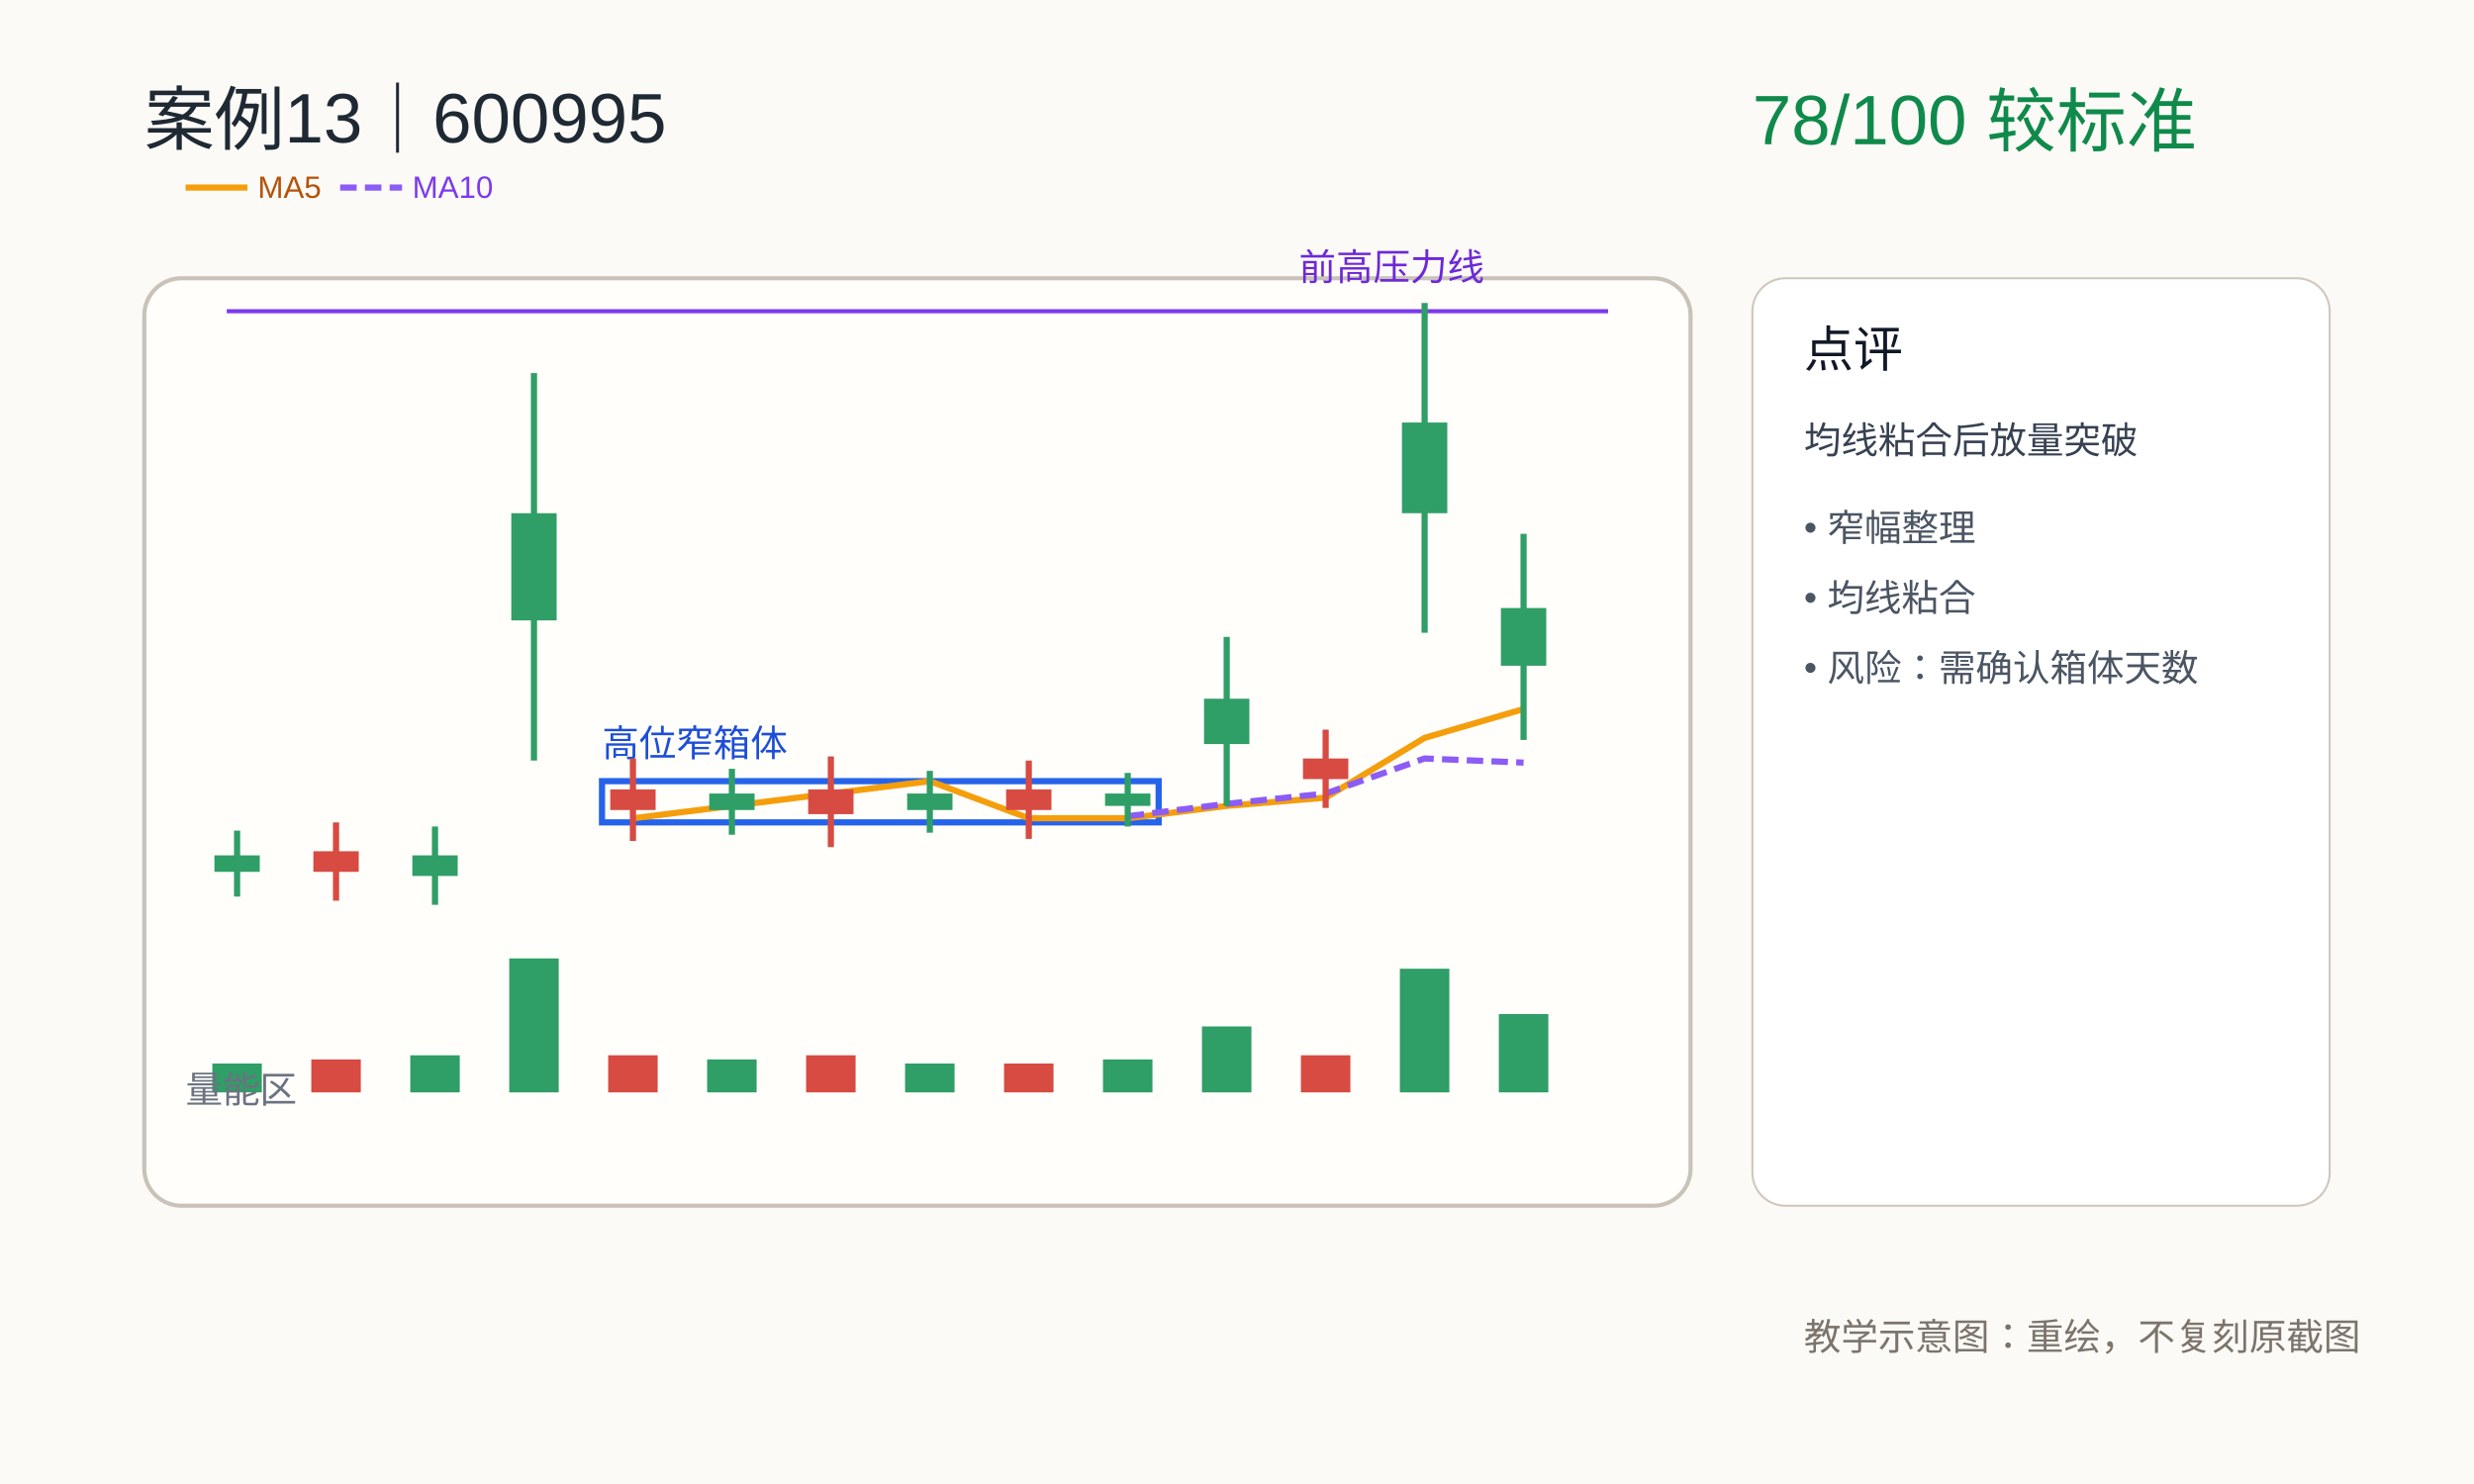
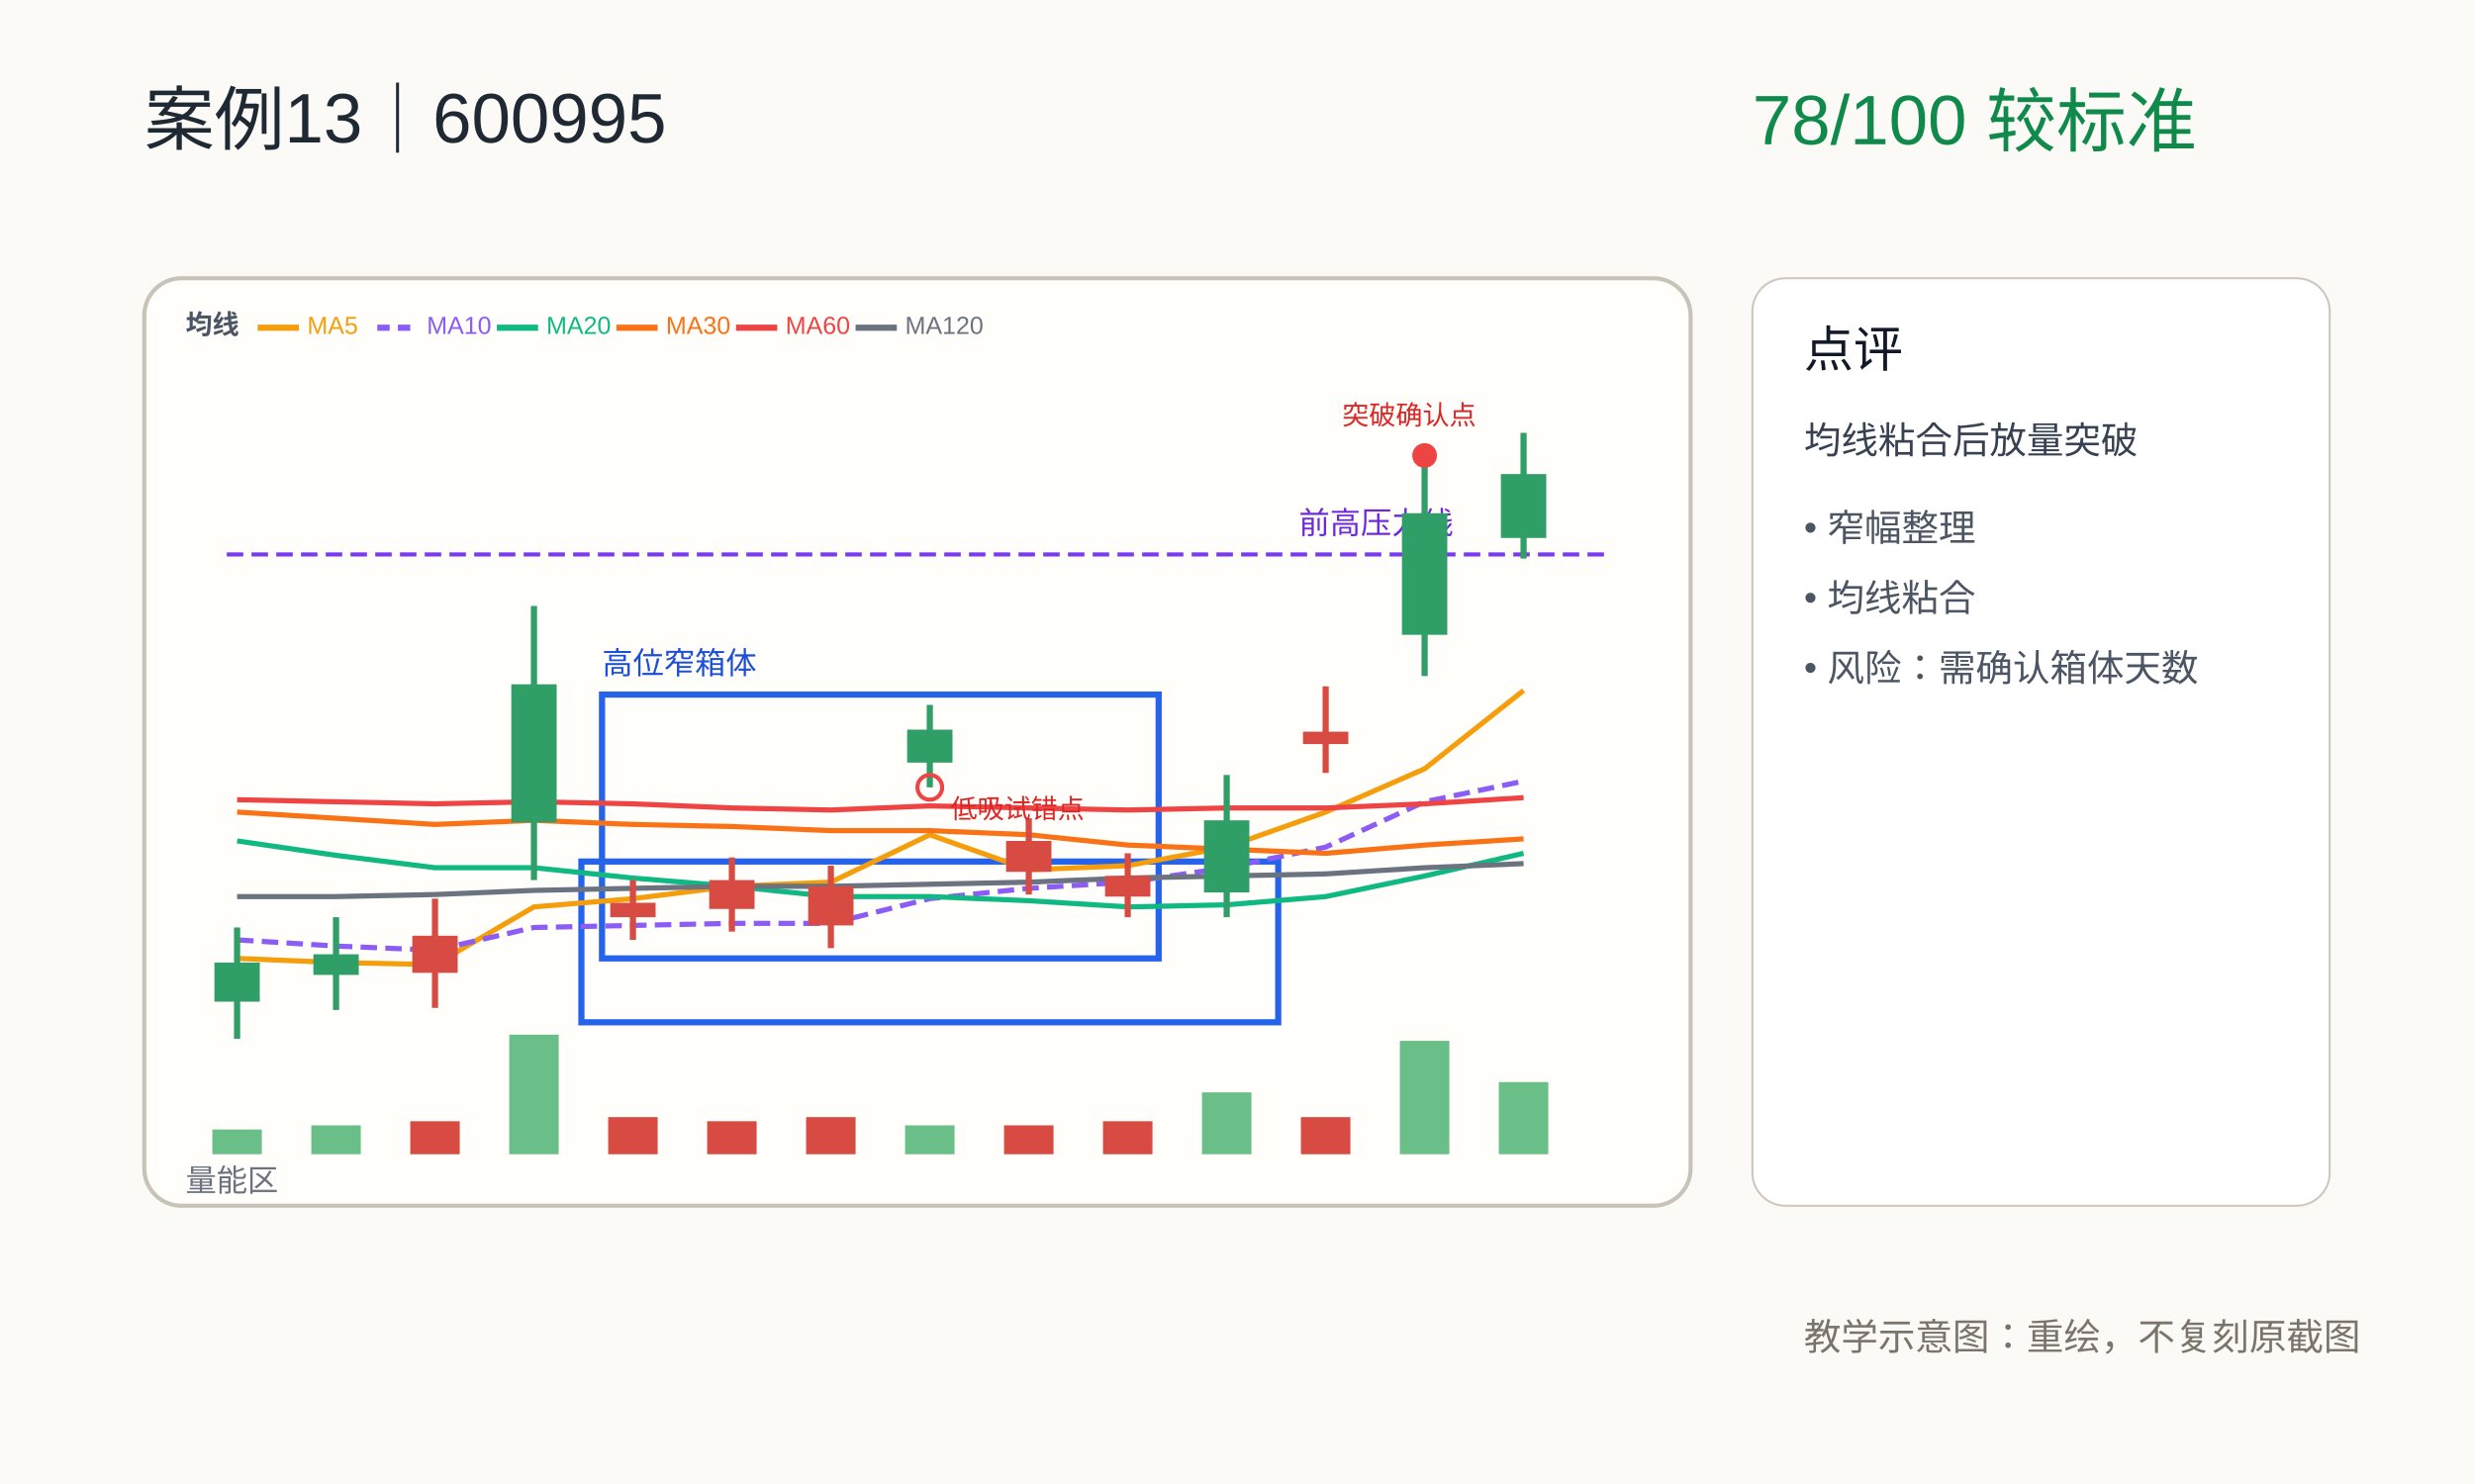
<svg xmlns="http://www.w3.org/2000/svg" width="1200" height="720" viewBox="0 0 1200 720">
  <rect width="1200" height="720" fill="#fbfaf7" />
  <rect x="70" y="135" width="750" height="450" rx="18" fill="#fffefb" stroke="#c9c2b8" stroke-width="2" />
  <text x="70" y="70" font-size="34" font-family="PingFang SC, Arial" fill="#1f2933">案例13｜600995</text>
  <text x="850" y="70" font-size="34" font-family="PingFang SC, Arial" fill="#0f8a4b">78/100  较标准</text>
-   <line x1="110" y1="151" x2="780" y2="151" stroke="#7c3aed" stroke-width="2" />
-   <text x="630" y="136" font-size="18" font-family="PingFang SC, Arial" fill="#6d28d9">前高压力线</text>
-   <rect x="292" y="379" width="270" height="20" fill="none" stroke="#2563eb" stroke-width="3" />
-   <text x="292" y="367" font-size="18" font-family="PingFang SC, Arial" fill="#1d4ed8">高位窄箱体</text>
-   <polyline points="307,397 355,391 403,385 451,379 499,397 547,397 595,391 643,387 691,358 739,344" fill="none" stroke="#f59e0b" stroke-width="3" />
-   <polyline points="547,396 595,390 643,385 691,368 739,370" fill="none" stroke="#8b5cf6" stroke-width="3" stroke-dasharray="8,4" />
-   <line x1="90" y1="91" x2="120" y2="91" stroke="#f59e0b" stroke-width="3" />
-   <text x="125" y="96" font-size="15" font-family="PingFang SC, Arial" fill="#b45309">MA5</text>
-   <line x1="165" y1="91" x2="195" y2="91" stroke="#8b5cf6" stroke-width="3" stroke-dasharray="8,4" />
-   <text x="200" y="96" font-size="15" font-family="PingFang SC, Arial" fill="#7c3aed">MA10</text>
-   <line x1="115" y1="403" x2="115" y2="435" stroke="#2f9e67" stroke-width="3" />
-   <rect x="104" y="415" width="22" height="8" fill="#2f9e67" />
-   <line x1="163" y1="399" x2="163" y2="437" stroke="#d74b42" stroke-width="3" />
-   <rect x="152" y="413" width="22" height="10" fill="#d74b42" />
-   <line x1="211" y1="401" x2="211" y2="439" stroke="#2f9e67" stroke-width="3" />
-   <rect x="200" y="415" width="22" height="10" fill="#2f9e67" />
-   <line x1="259" y1="181" x2="259" y2="369" stroke="#2f9e67" stroke-width="3" />
-   <rect x="248" y="249" width="22" height="52" fill="#2f9e67" />
-   <line x1="307" y1="368" x2="307" y2="408" stroke="#d74b42" stroke-width="3" />
-   <rect x="296" y="383" width="22" height="10" fill="#d74b42" />
-   <line x1="355" y1="373" x2="355" y2="405" stroke="#2f9e67" stroke-width="3" />
-   <rect x="344" y="385" width="22" height="8" fill="#2f9e67" />
-   <line x1="403" y1="367" x2="403" y2="411" stroke="#d74b42" stroke-width="3" />
-   <rect x="392" y="383" width="22" height="12" fill="#d74b42" />
-   <line x1="451" y1="374" x2="451" y2="404" stroke="#2f9e67" stroke-width="3" />
-   <rect x="440" y="385" width="22" height="8" fill="#2f9e67" />
-   <line x1="499" y1="369" x2="499" y2="407" stroke="#d74b42" stroke-width="3" />
-   <rect x="488" y="383" width="22" height="10" fill="#d74b42" />
-   <line x1="547" y1="375" x2="547" y2="401" stroke="#2f9e67" stroke-width="3" />
-   <rect x="536" y="385" width="22" height="6" fill="#2f9e67" />
-   <line x1="595" y1="309" x2="595" y2="391" stroke="#2f9e67" stroke-width="3" />
-   <rect x="584" y="339" width="22" height="22" fill="#2f9e67" />
-   <line x1="643" y1="354" x2="643" y2="392" stroke="#d74b42" stroke-width="3" />
-   <rect x="632" y="368" width="22" height="10" fill="#d74b42" />
-   <line x1="691" y1="147" x2="691" y2="307" stroke="#2f9e67" stroke-width="3" />
-   <rect x="680" y="205" width="22" height="44" fill="#2f9e67" />
-   <line x1="739" y1="259" x2="739" y2="359" stroke="#2f9e67" stroke-width="3" />
-   <rect x="728" y="295" width="22" height="28" fill="#2f9e67" />
-   <rect x="103" y="516" width="24" height="14" fill="#2f9e67" />
-   <rect x="151" y="514" width="24" height="16" fill="#d74b42" />
-   <rect x="199" y="512" width="24" height="18" fill="#2f9e67" />
-   <rect x="247" y="465" width="24" height="65" fill="#2f9e67" />
-   <rect x="295" y="512" width="24" height="18" fill="#d74b42" />
-   <rect x="343" y="514" width="24" height="16" fill="#2f9e67" />
-   <rect x="391" y="512" width="24" height="18" fill="#d74b42" />
-   <rect x="439" y="516" width="24" height="14" fill="#2f9e67" />
-   <rect x="487" y="516" width="24" height="14" fill="#d74b42" />
-   <rect x="535" y="514" width="24" height="16" fill="#2f9e67" />
-   <rect x="583" y="498" width="24" height="32" fill="#2f9e67" />
-   <rect x="631" y="512" width="24" height="18" fill="#d74b42" />
-   <rect x="679" y="470" width="24" height="60" fill="#2f9e67" />
-   <rect x="727" y="492" width="24" height="38" fill="#2f9e67" />
-   <text x="90" y="535" font-size="18" font-family="PingFang SC, Arial" fill="#6b7280">量能区</text>
+   <rect x="282" y="418" width="338" height="78" fill="none" stroke="#2563eb" stroke-width="3" />
+   <text x="90" y="162" font-size="13" font-family="PingFang SC, Arial" fill="#4b5563" font-weight="bold">均线</text>
+   <line x1="125" y1="159" x2="145" y2="159" stroke="#f59e0b" stroke-width="3" />
+   <text x="149" y="162" font-size="12" font-family="PingFang SC, Arial" fill="#f59e0b">MA5</text>
+   <line x1="183" y1="159" x2="203" y2="159" stroke="#8b5cf6" stroke-width="3" stroke-dasharray="6,4" />
+   <text x="207" y="162" font-size="12" font-family="PingFang SC, Arial" fill="#8b5cf6">MA10</text>
+   <line x1="241" y1="159" x2="261" y2="159" stroke="#10b981" stroke-width="3" />
+   <text x="265" y="162" font-size="12" font-family="PingFang SC, Arial" fill="#10b981">MA20</text>
+   <line x1="299" y1="159" x2="319" y2="159" stroke="#f97316" stroke-width="3" />
+   <text x="323" y="162" font-size="12" font-family="PingFang SC, Arial" fill="#f97316">MA30</text>
+   <line x1="357" y1="159" x2="377" y2="159" stroke="#ef4444" stroke-width="3" />
+   <text x="381" y="162" font-size="12" font-family="PingFang SC, Arial" fill="#ef4444">MA60</text>
+   <line x1="415" y1="159" x2="435" y2="159" stroke="#6b7280" stroke-width="3" />
+   <text x="439" y="162" font-size="12" font-family="PingFang SC, Arial" fill="#6b7280">MA120</text>
+   <line x1="110" y1="269" x2="780" y2="269" stroke="#7c3aed" stroke-width="2" stroke-dasharray="8,4" />
+   <text x="630" y="259" font-size="15" font-family="PingFang SC, Arial" fill="#6d28d9">前高压力线</text>
+   <rect x="292" y="337" width="270" height="128" fill="none" stroke="#2563eb" stroke-width="3" />
+   <text x="292" y="327" font-size="15" font-family="PingFang SC, Arial" fill="#1d4ed8">高位窄箱体</text>
+   <polyline points="115,465 163,467 211,468 259,440 307,436 355,430 403,428 451,405 499,422 547,420 595,411 643,394 691,373 739,335" fill="none" stroke="#f59e0b" stroke-width="2.5" />
+   <polyline points="115,456 163,459 211,461 259,450 307,449 355,448 403,448 451,436 499,431 547,428 595,421 643,411 691,389 739,379" fill="none" stroke="#8b5cf6" stroke-width="2.5" stroke-dasharray="8,4" />
+   <polyline points="115,408 163,415 211,421 259,421 307,426 355,430 403,435 451,435 499,437 547,440 595,439 643,435 691,425 739,414" fill="none" stroke="#10b981" stroke-width="2.5" />
+   <polyline points="115,394 163,397 211,400 259,398 307,400 355,401 403,403 451,403 499,405 547,410 595,412 643,414 691,410 739,407" fill="none" stroke="#f97316" stroke-width="2.5" />
+   <polyline points="115,388 163,389 211,390 259,389 307,390 355,392 403,393 451,391 499,392 547,393 595,392 643,392 691,390 739,387" fill="none" stroke="#ef4444" stroke-width="2.5" />
+   <polyline points="115,435 163,435 211,434 259,432 307,431 355,430 403,430 451,429 499,428 547,426 595,425 643,424 691,421 739,419" fill="none" stroke="#6b7280" stroke-width="2.5" />
+   <line x1="115" y1="450" x2="115" y2="504" stroke="#2f9e67" stroke-width="3" />
+   <rect x="104" y="467" width="22" height="19" fill="#2f9e67" />
+   <line x1="163" y1="445" x2="163" y2="490" stroke="#2f9e67" stroke-width="3" />
+   <rect x="152" y="463" width="22" height="10" fill="#2f9e67" />
+   <line x1="211" y1="436" x2="211" y2="489" stroke="#d74b42" stroke-width="3" />
+   <rect x="200" y="454" width="22" height="18" fill="#d74b42" />
+   <line x1="259" y1="294" x2="259" y2="427" stroke="#2f9e67" stroke-width="3" />
+   <rect x="248" y="332" width="22" height="67" fill="#2f9e67" />
+   <line x1="307" y1="427" x2="307" y2="456" stroke="#d74b42" stroke-width="3" />
+   <rect x="296" y="438" width="22" height="7" fill="#d74b42" />
+   <line x1="355" y1="416" x2="355" y2="452" stroke="#d74b42" stroke-width="3" />
+   <rect x="344" y="427" width="22" height="14" fill="#d74b42" />
+   <line x1="403" y1="420" x2="403" y2="460" stroke="#d74b42" stroke-width="3" />
+   <rect x="392" y="430" width="22" height="19" fill="#d74b42" />
+   <line x1="451" y1="342" x2="451" y2="382" stroke="#2f9e67" stroke-width="3" />
+   <rect x="440" y="354" width="22" height="16" fill="#2f9e67" />
+   <line x1="499" y1="397" x2="499" y2="434" stroke="#d74b42" stroke-width="3" />
+   <rect x="488" y="408" width="22" height="15" fill="#d74b42" />
+   <line x1="547" y1="414" x2="547" y2="445" stroke="#d74b42" stroke-width="3" />
+   <rect x="536" y="425" width="22" height="10" fill="#d74b42" />
+   <line x1="595" y1="376" x2="595" y2="445" stroke="#2f9e67" stroke-width="3" />
+   <rect x="584" y="398" width="22" height="35" fill="#2f9e67" />
+   <line x1="643" y1="333" x2="643" y2="375" stroke="#d74b42" stroke-width="3" />
+   <rect x="632" y="355" width="22" height="6" fill="#d74b42" />
+   <line x1="691" y1="221" x2="691" y2="328" stroke="#2f9e67" stroke-width="3" />
+   <rect x="680" y="249" width="22" height="59" fill="#2f9e67" />
+   <line x1="739" y1="210" x2="739" y2="271" stroke="#2f9e67" stroke-width="3" />
+   <rect x="728" y="230" width="22" height="31" fill="#2f9e67" />
+   <rect x="103" y="548" width="24" height="12" fill="#6abf88" />
+   <rect x="151" y="546" width="24" height="14" fill="#6abf88" />
+   <rect x="199" y="544" width="24" height="16" fill="#d74b42" />
+   <rect x="247" y="502" width="24" height="58" fill="#6abf88" />
+   <rect x="295" y="542" width="24" height="18" fill="#d74b42" />
+   <rect x="343" y="544" width="24" height="16" fill="#d74b42" />
+   <rect x="391" y="542" width="24" height="18" fill="#d74b42" />
+   <rect x="439" y="546" width="24" height="14" fill="#6abf88" />
+   <rect x="487" y="546" width="24" height="14" fill="#d74b42" />
+   <rect x="535" y="544" width="24" height="16" fill="#d74b42" />
+   <rect x="583" y="530" width="24" height="30" fill="#6abf88" />
+   <rect x="631" y="542" width="24" height="18" fill="#d74b42" />
+   <rect x="679" y="505" width="24" height="55" fill="#6abf88" />
+   <rect x="727" y="525" width="24" height="35" fill="#6abf88" />
+   <text x="90" y="578" font-size="15" font-family="PingFang SC, Arial" fill="#6b7280">量能区</text>
+   <circle cx="451" cy="382" r="6" fill="none" stroke="#ef4444" stroke-width="2" />
+   <text x="461" y="397" font-size="13" font-family="PingFang SC, Arial" fill="#dc2626">低吸试错点</text>
+   <circle cx="691" cy="221" r="6" fill="#ef4444" stroke="none" />
+   <text x="651" y="206" font-size="13" font-family="PingFang SC, Arial" fill="#dc2626">突破确认点</text>
  <rect x="850" y="135" width="280" height="450" rx="16" fill="#ffffff" stroke="#d0c7bc" />
  <text x="875" y="178" font-size="24" font-family="PingFang SC, Arial" fill="#111827">点评</text>
  <text x="875" y="220" font-size="18" font-family="PingFang SC, Arial" fill="#374151">均线粘合后放量突破</text>
  <text x="875" y="262" font-size="18" font-family="PingFang SC, Arial" fill="#4b5563">• 窄幅整理</text>
  <text x="875" y="296" font-size="18" font-family="PingFang SC, Arial" fill="#4b5563">• 均线粘合</text>
  <text x="875" y="330" font-size="18" font-family="PingFang SC, Arial" fill="#4b5563">• 风险：需确认箱体天数</text>
  <text x="875" y="655" font-size="18" font-family="PingFang SC, Arial" fill="#7c746b">教学示意图：重绘，不复刻原截图</text>
</svg>
